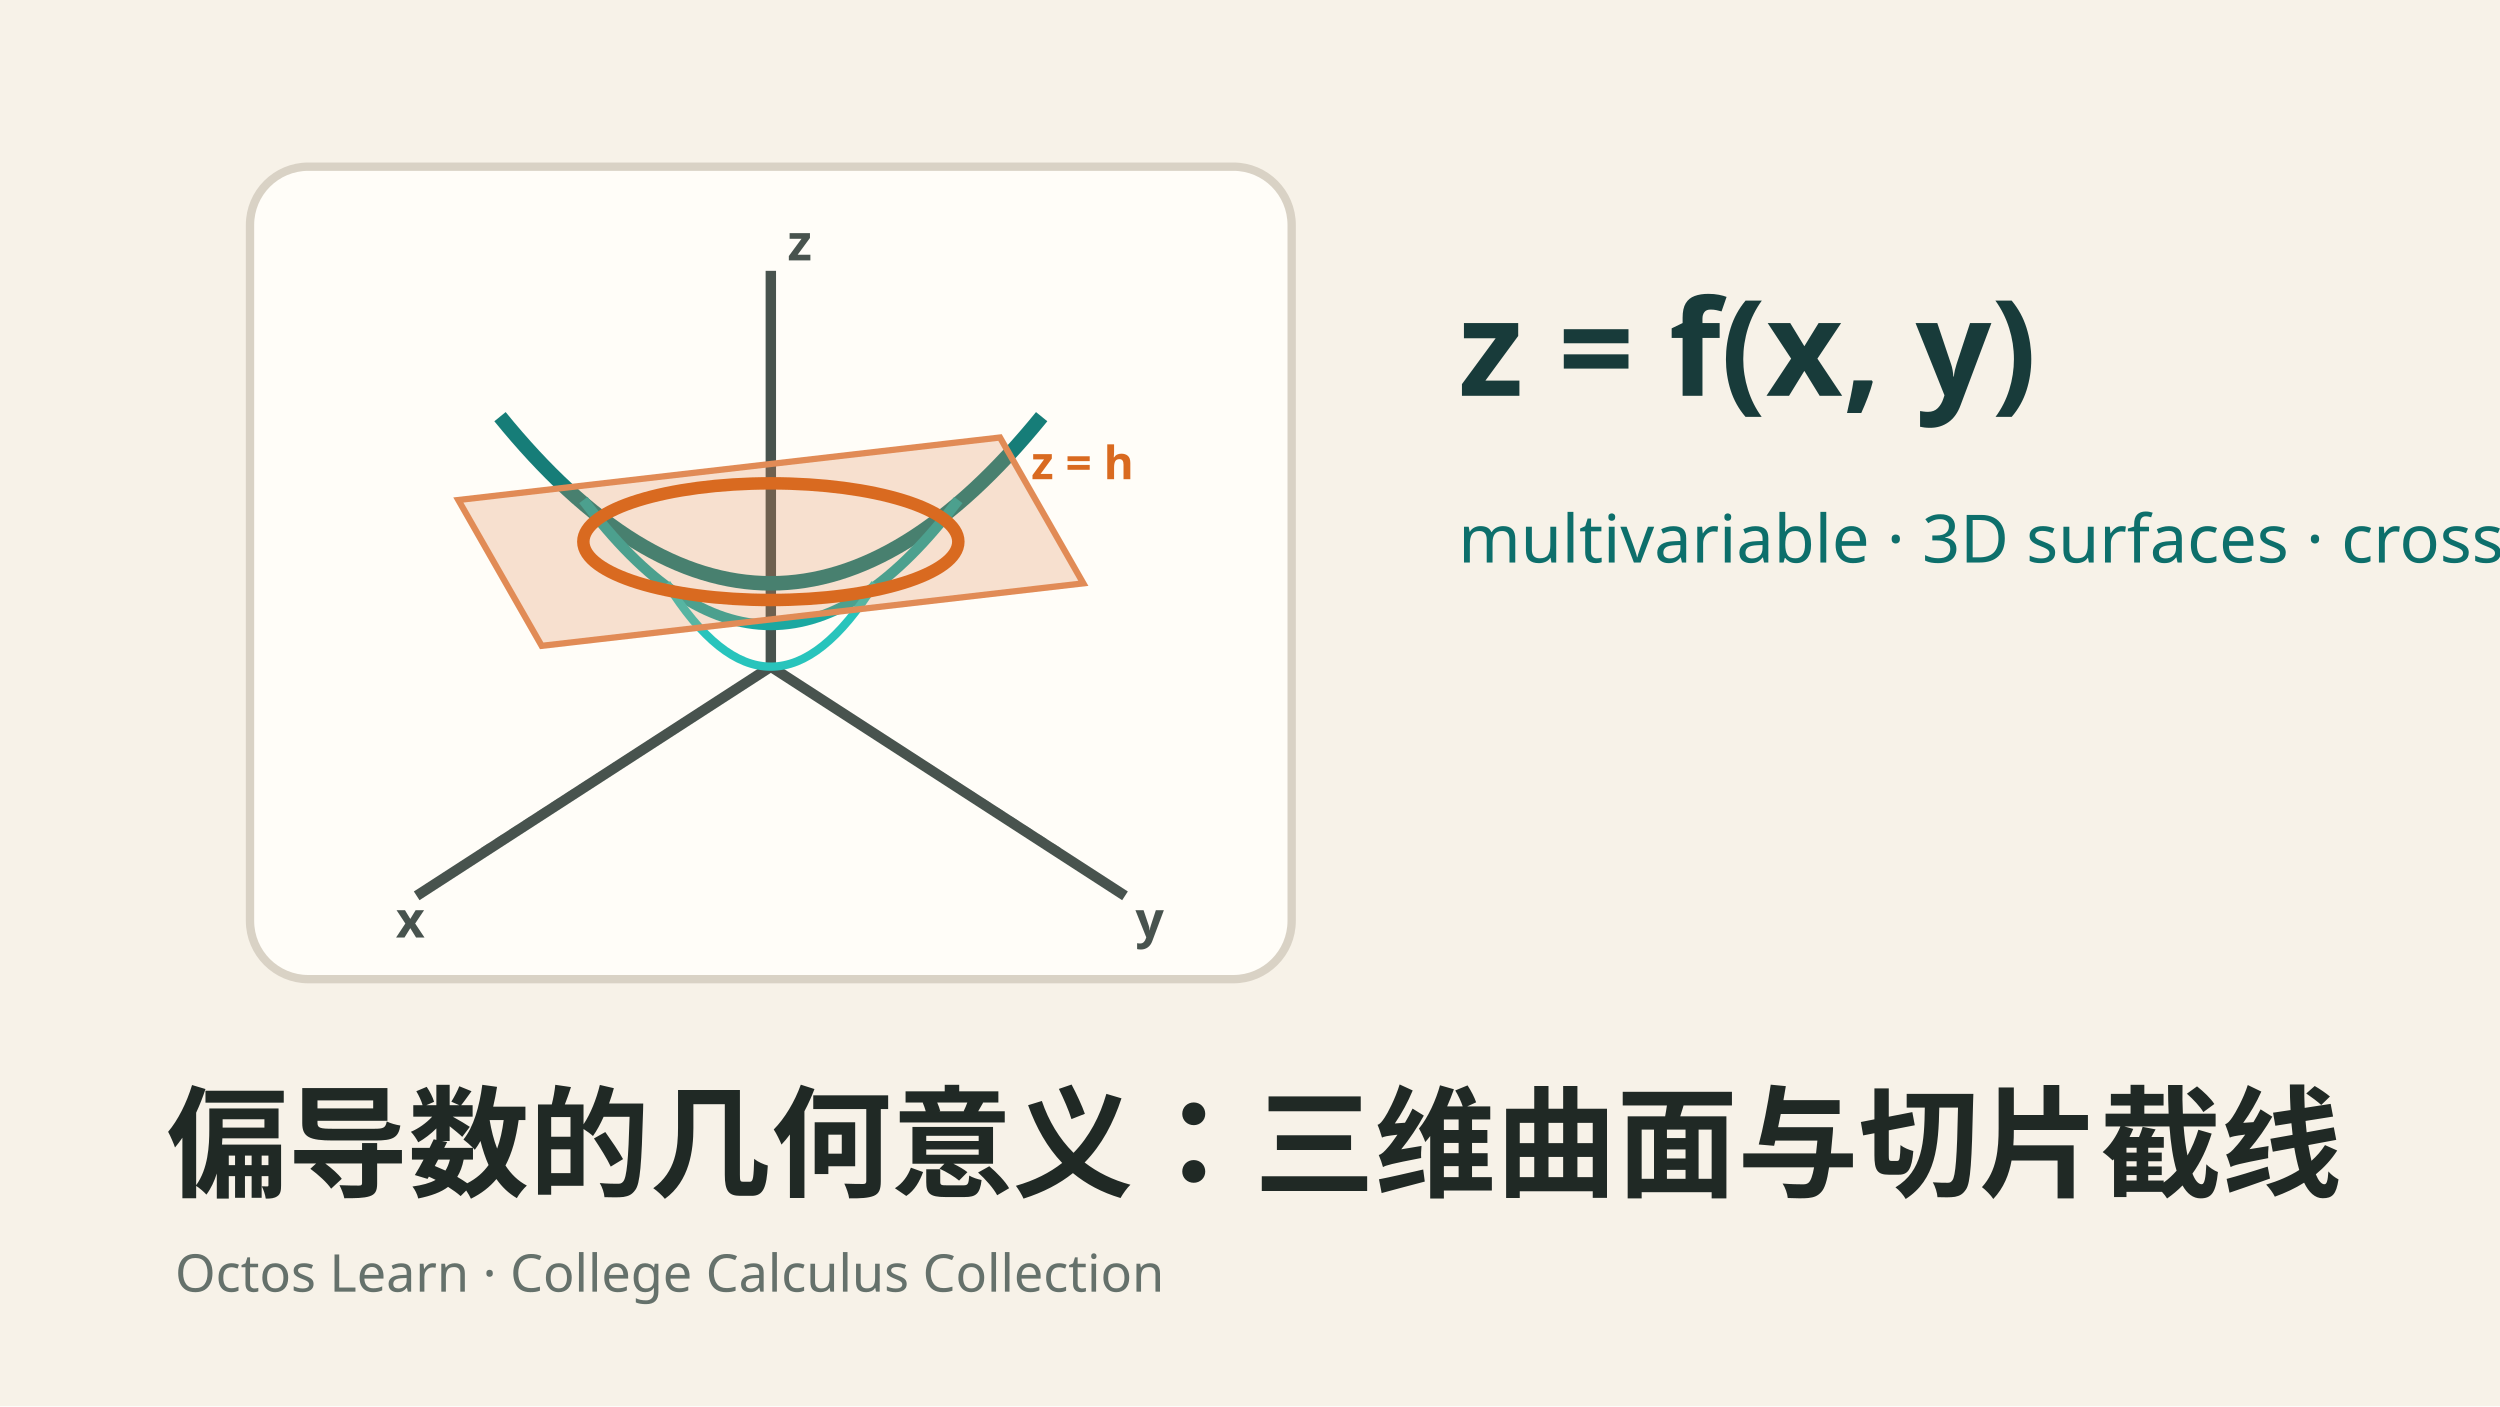
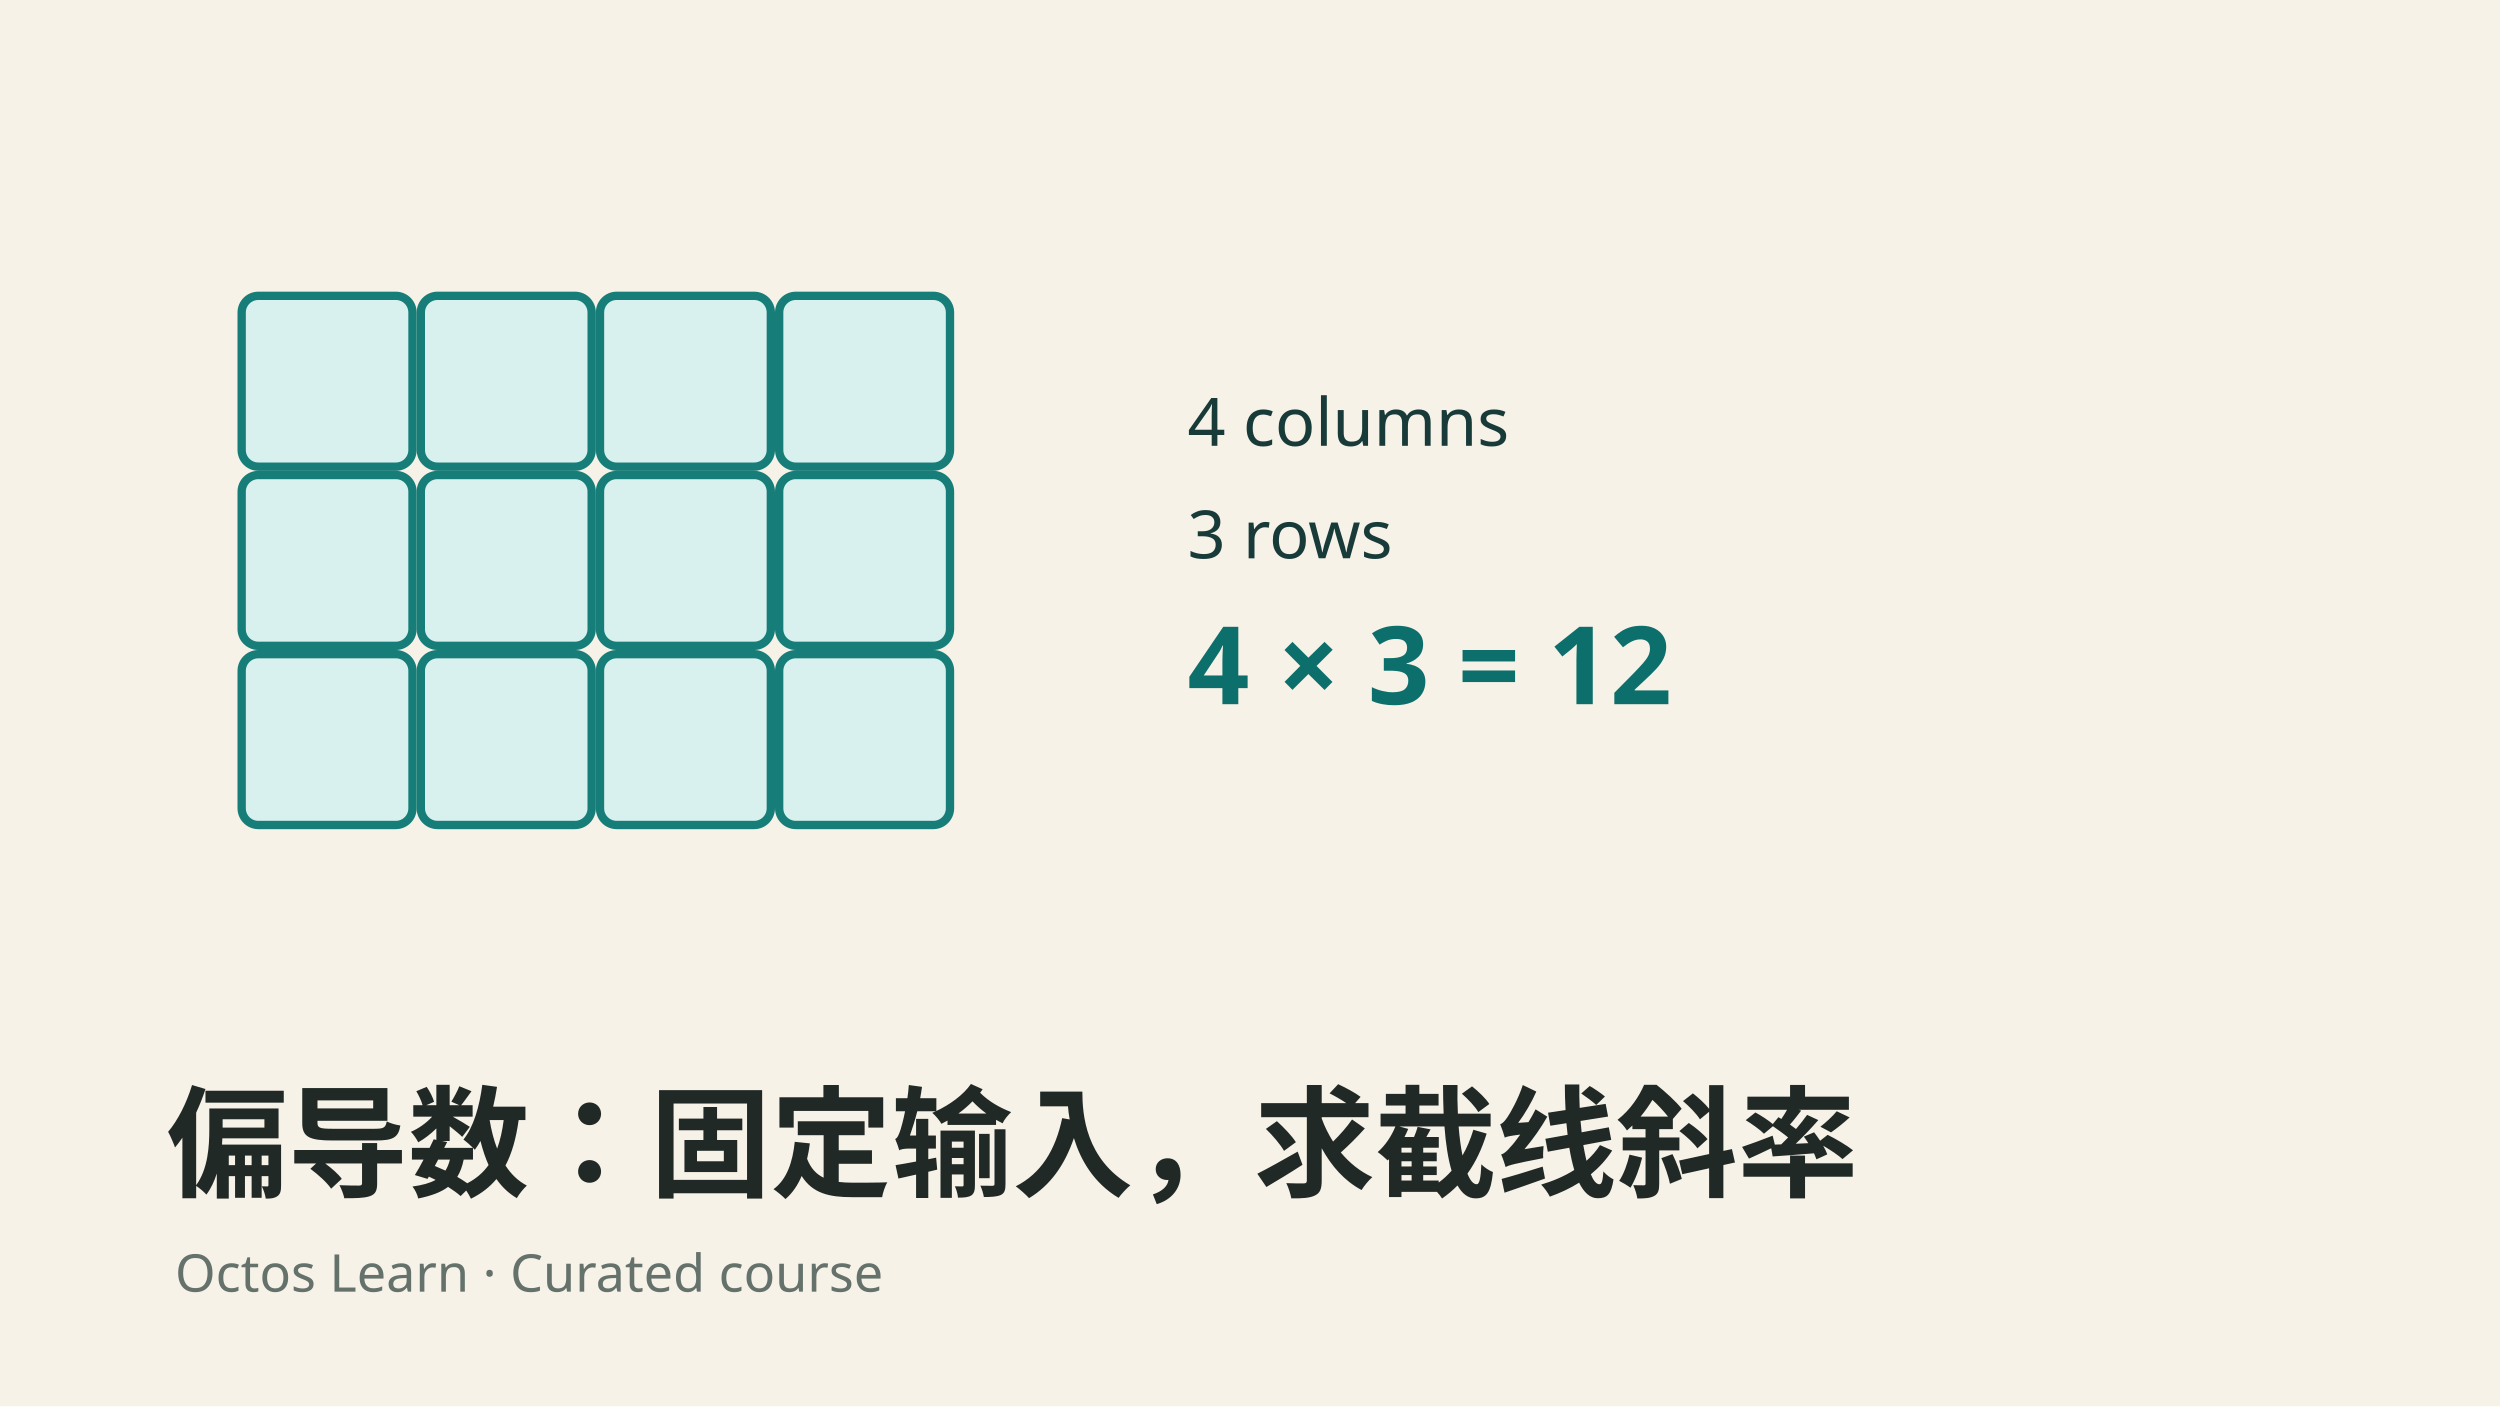
<svg xmlns="http://www.w3.org/2000/svg" width="1200" height="675" viewBox="0 0 1200 675">
  <rect width="1200" height="675" fill="#f7f2e8" />
-   <g transform="translate(120 80)">
-     <rect width="500" height="390" rx="28" fill="#fffdf8" stroke="#d9d2c5" stroke-width="4" />
-     <path d="M250 240 L110 330 M250 240 L390 330 M250 240 V60" stroke="#8c9892" stroke-width="4" stroke-dasharray="4 4" />
-     <path d="M250 240 L80 350" stroke="#48534e" stroke-width="5" />
-     <path d="M250 240 L420 350" stroke="#48534e" stroke-width="5" />
-     <path d="M250 240 V50" stroke="#48534e" stroke-width="5" />
-     <text x="70" y="370" fill="#48534e" font-family="system-ui, sans-serif" font-size="24" font-weight="bold">x</text>
-     <text x="425" y="370" fill="#48534e" font-family="system-ui, sans-serif" font-size="24" font-weight="bold">y</text>
-     <text x="258" y="45" fill="#48534e" font-family="system-ui, sans-serif" font-size="24" font-weight="bold">z</text>
-     <path d="M120 120 Q250 280 380 120" fill="none" stroke="#167d78" stroke-width="7" />
-     <path d="M160 160 Q250 280 340 160" fill="none" stroke="#1ba8a1" stroke-width="5" />
-     <path d="M200 200 Q250 280 300 200" fill="none" stroke="#28c4bc" stroke-width="4" />
-     <polygon points="100,160 360,130 400,200 140,230" fill="#e18b56" fill-opacity="0.25" stroke="#e18b56" stroke-width="3" />
-     <ellipse cx="250" cy="180" rx="90" ry="28" fill="none" stroke="#d96a20" stroke-width="6" />
-     <text x="375" y="150" fill="#d96a20" font-family="system-ui, sans-serif" font-size="22" font-weight="bold">z = h</text>
+   <g fill="#d9f1ee" stroke="#167d78" stroke-width="4">
+     <rect x="116" y="142" width="82" height="82" rx="8" />
+     <rect x="202" y="142" width="82" height="82" rx="8" />
+     <rect x="288" y="142" width="82" height="82" rx="8" />
+     <rect x="374" y="142" width="82" height="82" rx="8" />
+     <rect x="116" y="228" width="82" height="82" rx="8" />
+     <rect x="202" y="228" width="82" height="82" rx="8" />
+     <rect x="288" y="228" width="82" height="82" rx="8" />
+     <rect x="374" y="228" width="82" height="82" rx="8" />
+     <rect x="116" y="314" width="82" height="82" rx="8" />
+     <rect x="202" y="314" width="82" height="82" rx="8" />
+     <rect x="288" y="314" width="82" height="82" rx="8" />
+     <rect x="374" y="314" width="82" height="82" rx="8" />
  </g>
-   <text x="700" y="190" fill="#183b3a" font-family="system-ui, sans-serif" font-size="64" font-weight="700">z = f(x, y)</text>
-   <text x="700" y="270" fill="#0d6f6b" font-family="system-ui, sans-serif" font-size="32">multivariable · 3D surfaces · cross sections</text>
-   <text x="80" y="570" fill="#202925" font-family="system-ui, sans-serif" font-size="58" font-weight="700">偏导数的几何意义：三维曲面与切片截线</text>
-   <text x="84" y="620" fill="#65716b" font-family="system-ui, sans-serif" font-size="25">Octos Learn · College Calculus Collection</text>
+   <text x="570" y="214" fill="#183b3a" font-family="system-ui, sans-serif" font-size="32">4 columns</text>
+   <text x="570" y="268" fill="#183b3a" font-family="system-ui, sans-serif" font-size="32">3 rows</text>
+   <text x="570" y="338" fill="#0d6f6b" font-family="system-ui, sans-serif" font-size="52" font-weight="700">4 × 3 = 12</text>
+   <text x="80" y="570" fill="#202925" font-family="system-ui, sans-serif" font-size="58" font-weight="700">偏导数：固定输入，求截线斜率</text>
+   <text x="84" y="620" fill="#65716b" font-family="system-ui, sans-serif" font-size="25">Octos Learn · Curated course</text>
</svg>
